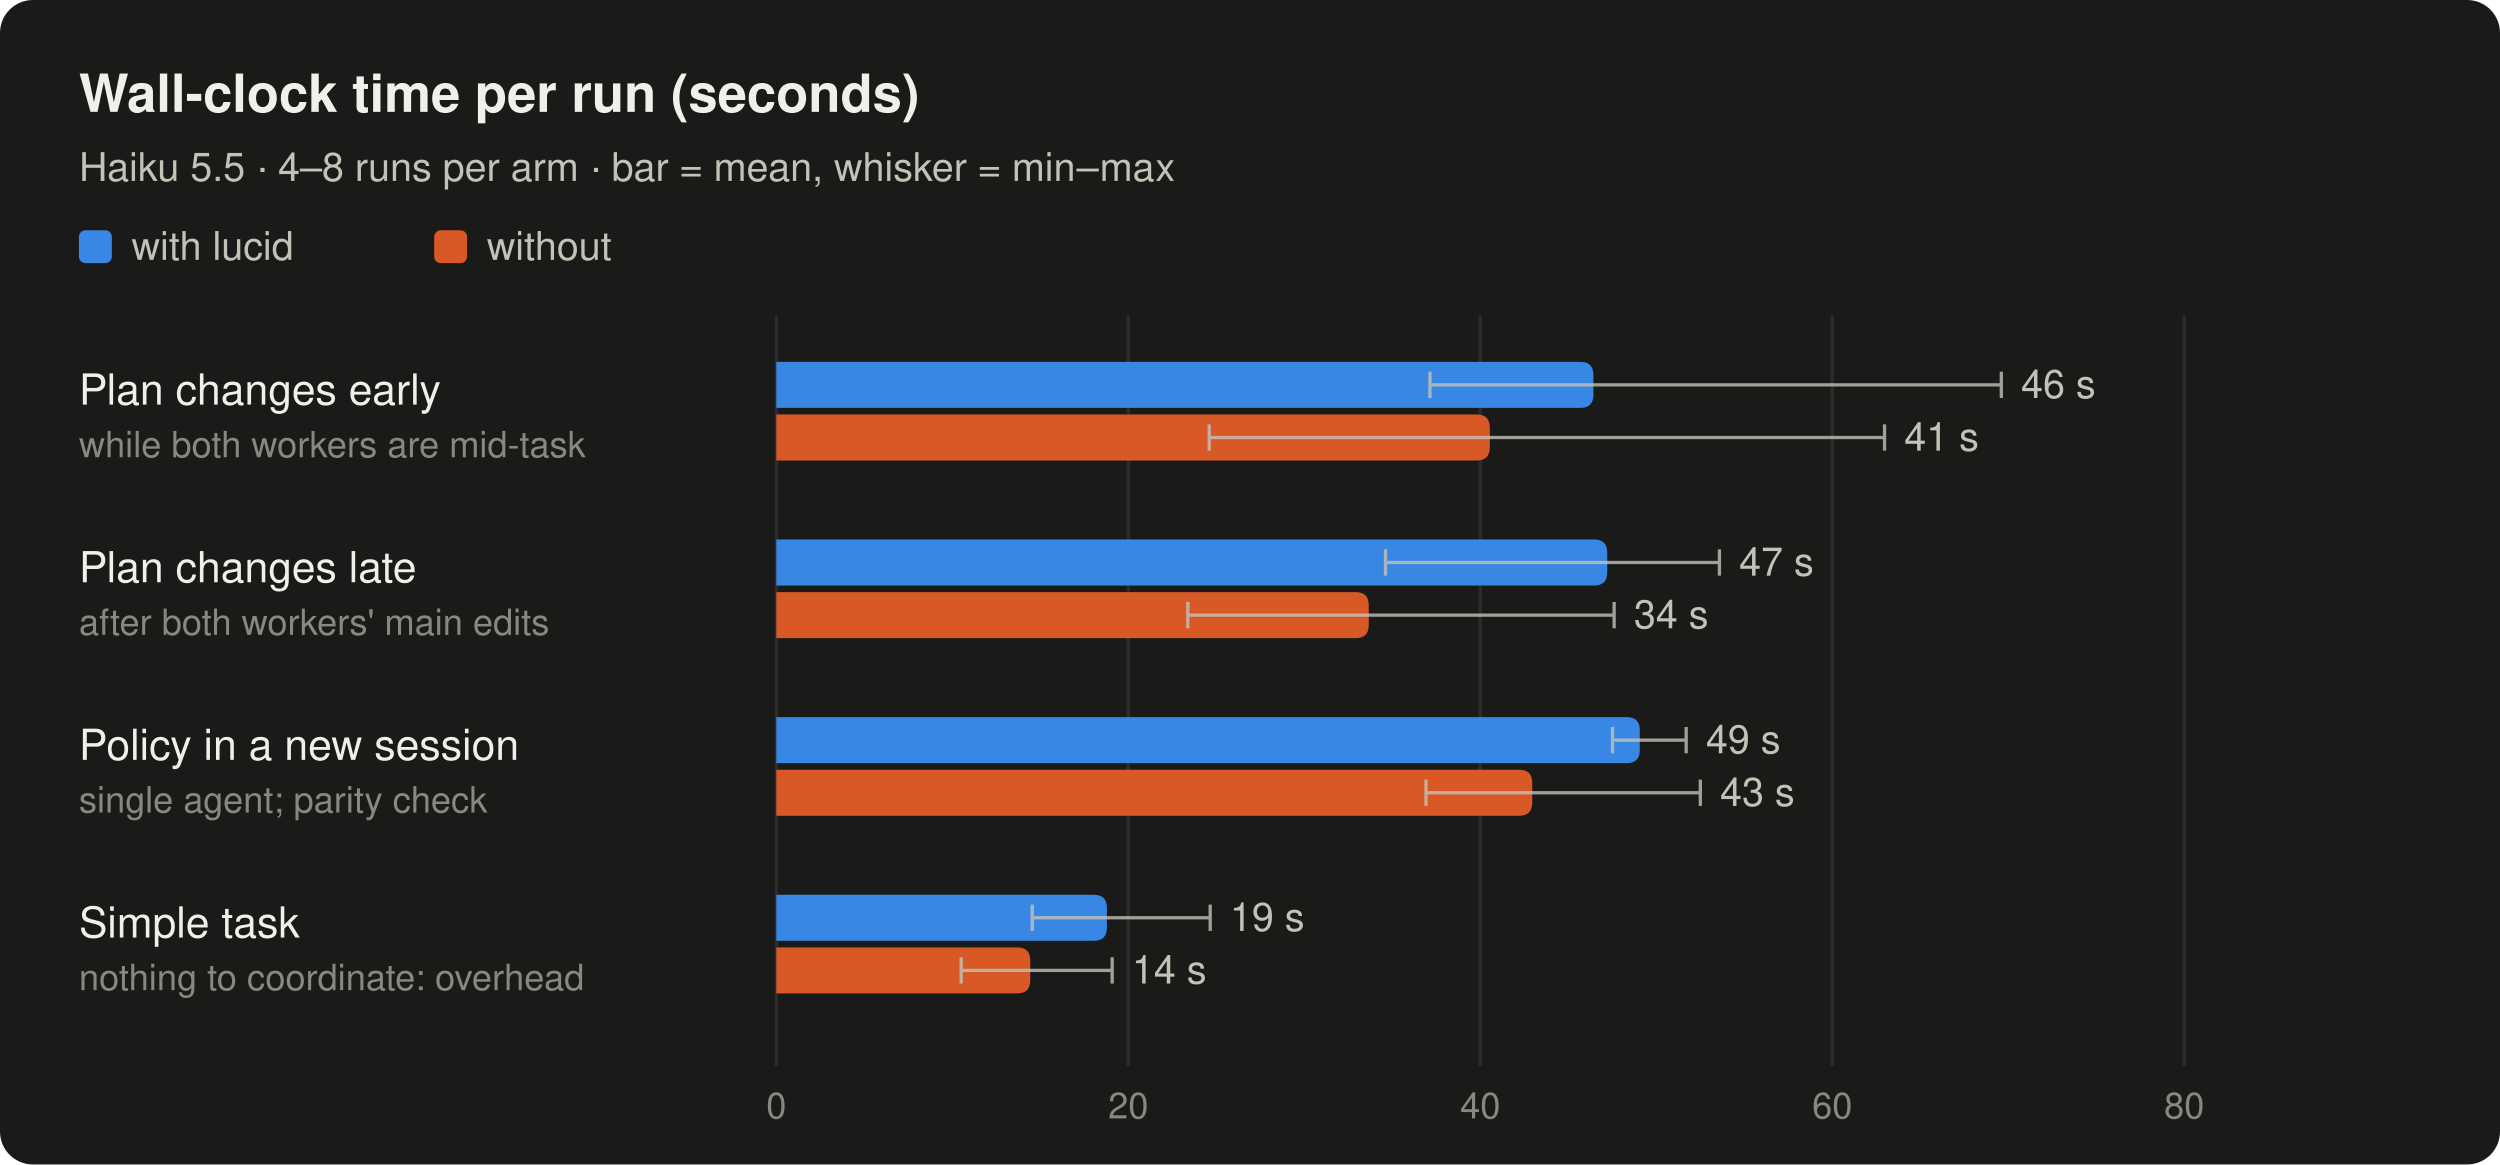
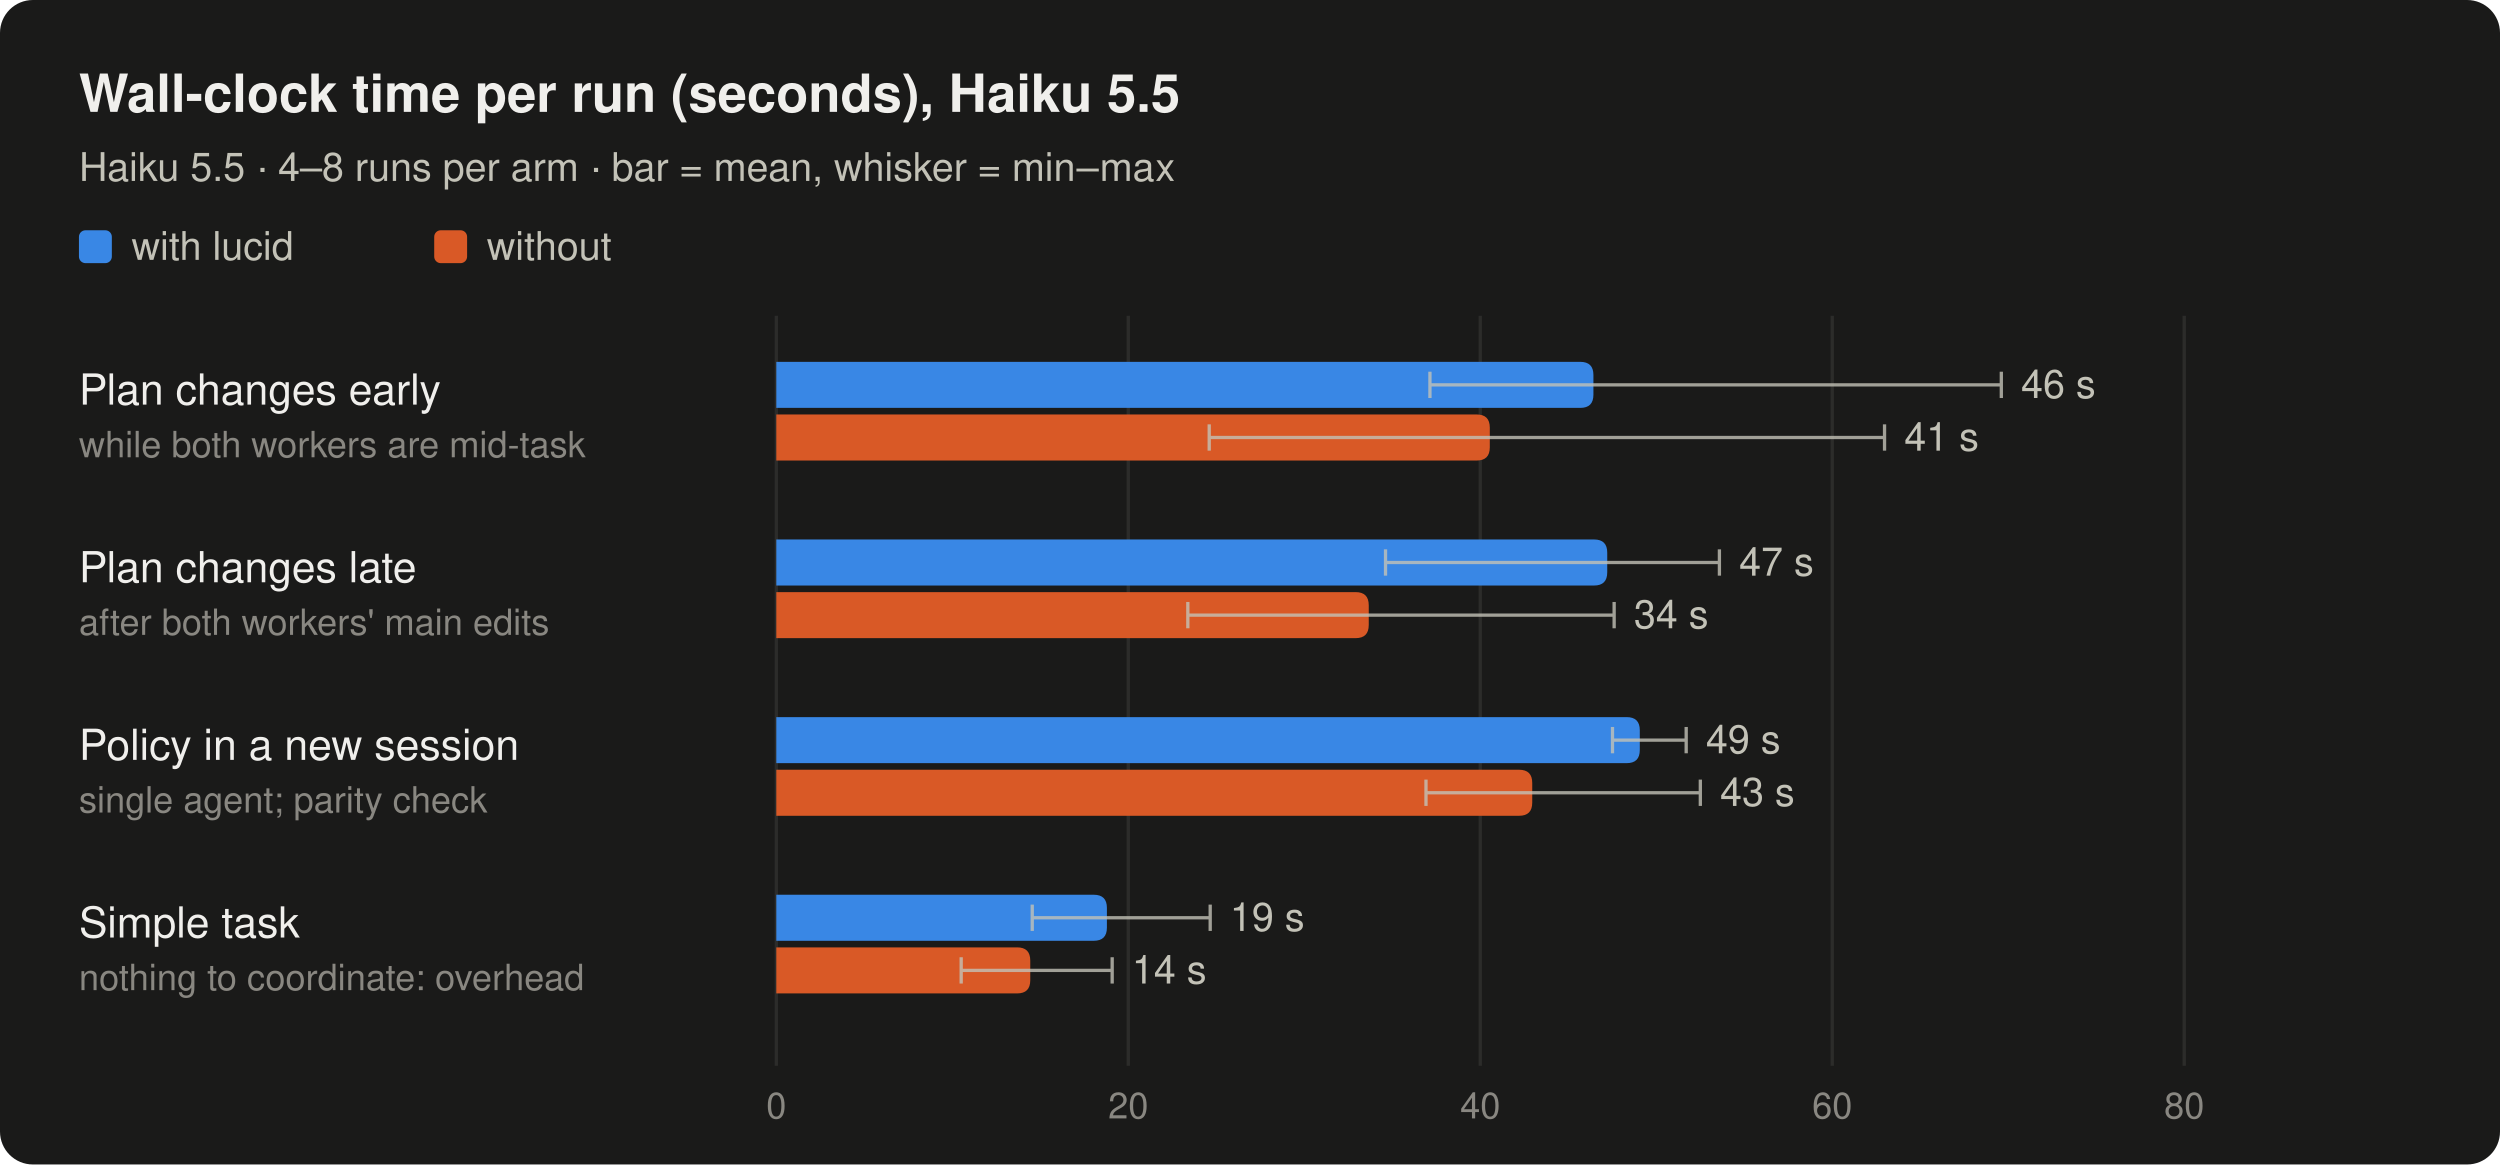
<svg xmlns="http://www.w3.org/2000/svg" width="760" height="354" viewBox="0 0 760 354" font-family="-apple-system,BlinkMacSystemFont,'Segoe UI',Helvetica,Arial,sans-serif">
  <rect width="760" height="354" rx="10" fill="#1a1a19" />
-   <text x="24" y="34" font-size="16" font-weight="600" fill="#f0efec">Wall-clock time per run (seconds)</text>
+   <text x="24" y="34" font-size="16" font-weight="600" fill="#f0efec">Wall-clock time per run (seconds), Haiku 5.5</text>
  <text x="24" y="55" font-size="12" fill="#c3c2b7">Haiku 5.5 · 4–8 runs per arm · bar = mean, whisker = min–max</text>
  <rect x="24" y="70" width="10" height="10" rx="2" fill="#3987e5" />
  <text x="40" y="79" font-size="12" fill="#c3c2b7">with lucid</text>
  <rect x="132" y="70" width="10" height="10" rx="2" fill="#d95926" />
  <text x="148" y="79" font-size="12" fill="#c3c2b7">without</text>
  <line x1="236.0" y1="96" x2="236.0" y2="324" stroke="#2c2c2a" stroke-width="1" />
  <text x="236.0" y="340" font-size="11" fill="#898781" text-anchor="middle">0</text>
  <line x1="343.0" y1="96" x2="343.0" y2="324" stroke="#2c2c2a" stroke-width="1" />
  <text x="343.0" y="340" font-size="11" fill="#898781" text-anchor="middle">20</text>
  <line x1="450.0" y1="96" x2="450.0" y2="324" stroke="#2c2c2a" stroke-width="1" />
  <text x="450.0" y="340" font-size="11" fill="#898781" text-anchor="middle">40</text>
  <line x1="557.0" y1="96" x2="557.0" y2="324" stroke="#2c2c2a" stroke-width="1" />
  <text x="557.0" y="340" font-size="11" fill="#898781" text-anchor="middle">60</text>
  <line x1="664.0" y1="96" x2="664.0" y2="324" stroke="#2c2c2a" stroke-width="1" />
  <text x="664.0" y="340" font-size="11" fill="#898781" text-anchor="middle">80</text>
  <text x="24" y="123" font-size="13" font-weight="500" fill="#f0efec">Plan changes early</text>
  <text x="24" y="139" font-size="11" fill="#898781">while both workers are mid-task</text>
  <path d="M236.0 110.0H480.4Q484.4 110.0 484.4 114.0V120.0Q484.4 124.0 480.4 124.0H236.0Z" fill="#3987e5" />
  <path d="M434.7 117.0H608.4M434.7 113.0v8M608.4 113.0v8" stroke="#c3c2b7" stroke-width="1" fill="none" opacity="0.8" />
  <text x="614.4" y="121.0" font-size="12" fill="#c3c2b7" style="font-variant-numeric:tabular-nums">46 s</text>
  <path d="M236.0 126.0H448.9Q452.9 126.0 452.9 130.0V136.0Q452.9 140.0 448.9 140.0H236.0Z" fill="#d95926" />
  <path d="M367.6 133.0H572.9M367.6 129.0v8M572.9 129.0v8" stroke="#c3c2b7" stroke-width="1" fill="none" opacity="0.8" />
  <text x="578.9" y="137.0" font-size="12" fill="#c3c2b7" style="font-variant-numeric:tabular-nums">41 s</text>
  <text x="24" y="177" font-size="13" font-weight="500" fill="#f0efec">Plan changes late</text>
  <text x="24" y="193" font-size="11" fill="#898781">after both workers' main edits</text>
  <path d="M236.0 164.0H484.6Q488.6 164.0 488.6 168.0V174.0Q488.6 178.0 484.6 178.0H236.0Z" fill="#3987e5" />
  <path d="M421.2 171.0H522.7M421.2 167.0v8M522.7 167.0v8" stroke="#c3c2b7" stroke-width="1" fill="none" opacity="0.8" />
  <text x="528.7" y="175.0" font-size="12" fill="#c3c2b7" style="font-variant-numeric:tabular-nums">47 s</text>
  <path d="M236.0 180.0H412.1Q416.1 180.0 416.1 184.0V190.0Q416.1 194.0 412.1 194.0H236.0Z" fill="#d95926" />
  <path d="M361.1 187.0H490.7M361.1 183.0v8M490.7 183.0v8" stroke="#c3c2b7" stroke-width="1" fill="none" opacity="0.8" />
  <text x="496.7" y="191.0" font-size="12" fill="#c3c2b7" style="font-variant-numeric:tabular-nums">34 s</text>
  <text x="24" y="231" font-size="13" font-weight="500" fill="#f0efec">Policy in a new session</text>
  <text x="24" y="247" font-size="11" fill="#898781">single agent; parity check</text>
  <path d="M236.0 218.0H494.5Q498.5 218.0 498.5 222.0V228.0Q498.5 232.0 494.5 232.0H236.0Z" fill="#3987e5" />
  <path d="M490.2 225.0H512.6M490.2 221.0v8M512.6 221.0v8" stroke="#c3c2b7" stroke-width="1" fill="none" opacity="0.8" />
  <text x="518.6" y="229.0" font-size="12" fill="#c3c2b7" style="font-variant-numeric:tabular-nums">49 s</text>
  <path d="M236.0 234.0H461.8Q465.8 234.0 465.8 238.0V244.0Q465.8 248.0 461.8 248.0H236.0Z" fill="#d95926" />
  <path d="M433.5 241.0H516.9M433.5 237.0v8M516.9 237.0v8" stroke="#c3c2b7" stroke-width="1" fill="none" opacity="0.8" />
  <text x="522.9" y="245.0" font-size="12" fill="#c3c2b7" style="font-variant-numeric:tabular-nums">43 s</text>
  <text x="24" y="285" font-size="13" font-weight="500" fill="#f0efec">Simple task</text>
  <text x="24" y="301" font-size="11" fill="#898781">nothing to coordinate: overhead</text>
  <path d="M236.0 272.0H332.5Q336.5 272.0 336.5 276.0V282.0Q336.5 286.0 332.5 286.0H236.0Z" fill="#3987e5" />
  <path d="M313.8 279.0H367.9M313.8 275.0v8M367.9 275.0v8" stroke="#c3c2b7" stroke-width="1" fill="none" opacity="0.8" />
  <text x="373.9" y="283.0" font-size="12" fill="#c3c2b7" style="font-variant-numeric:tabular-nums">19 s</text>
  <path d="M236.0 288.0H309.2Q313.2 288.0 313.2 292.0V298.0Q313.2 302.0 309.2 302.0H236.0Z" fill="#d95926" />
  <path d="M292.2 295.0H338.1M292.2 291.0v8M338.1 291.0v8" stroke="#c3c2b7" stroke-width="1" fill="none" opacity="0.8" />
  <text x="344.1" y="299.0" font-size="12" fill="#c3c2b7" style="font-variant-numeric:tabular-nums">14 s</text>
</svg>
